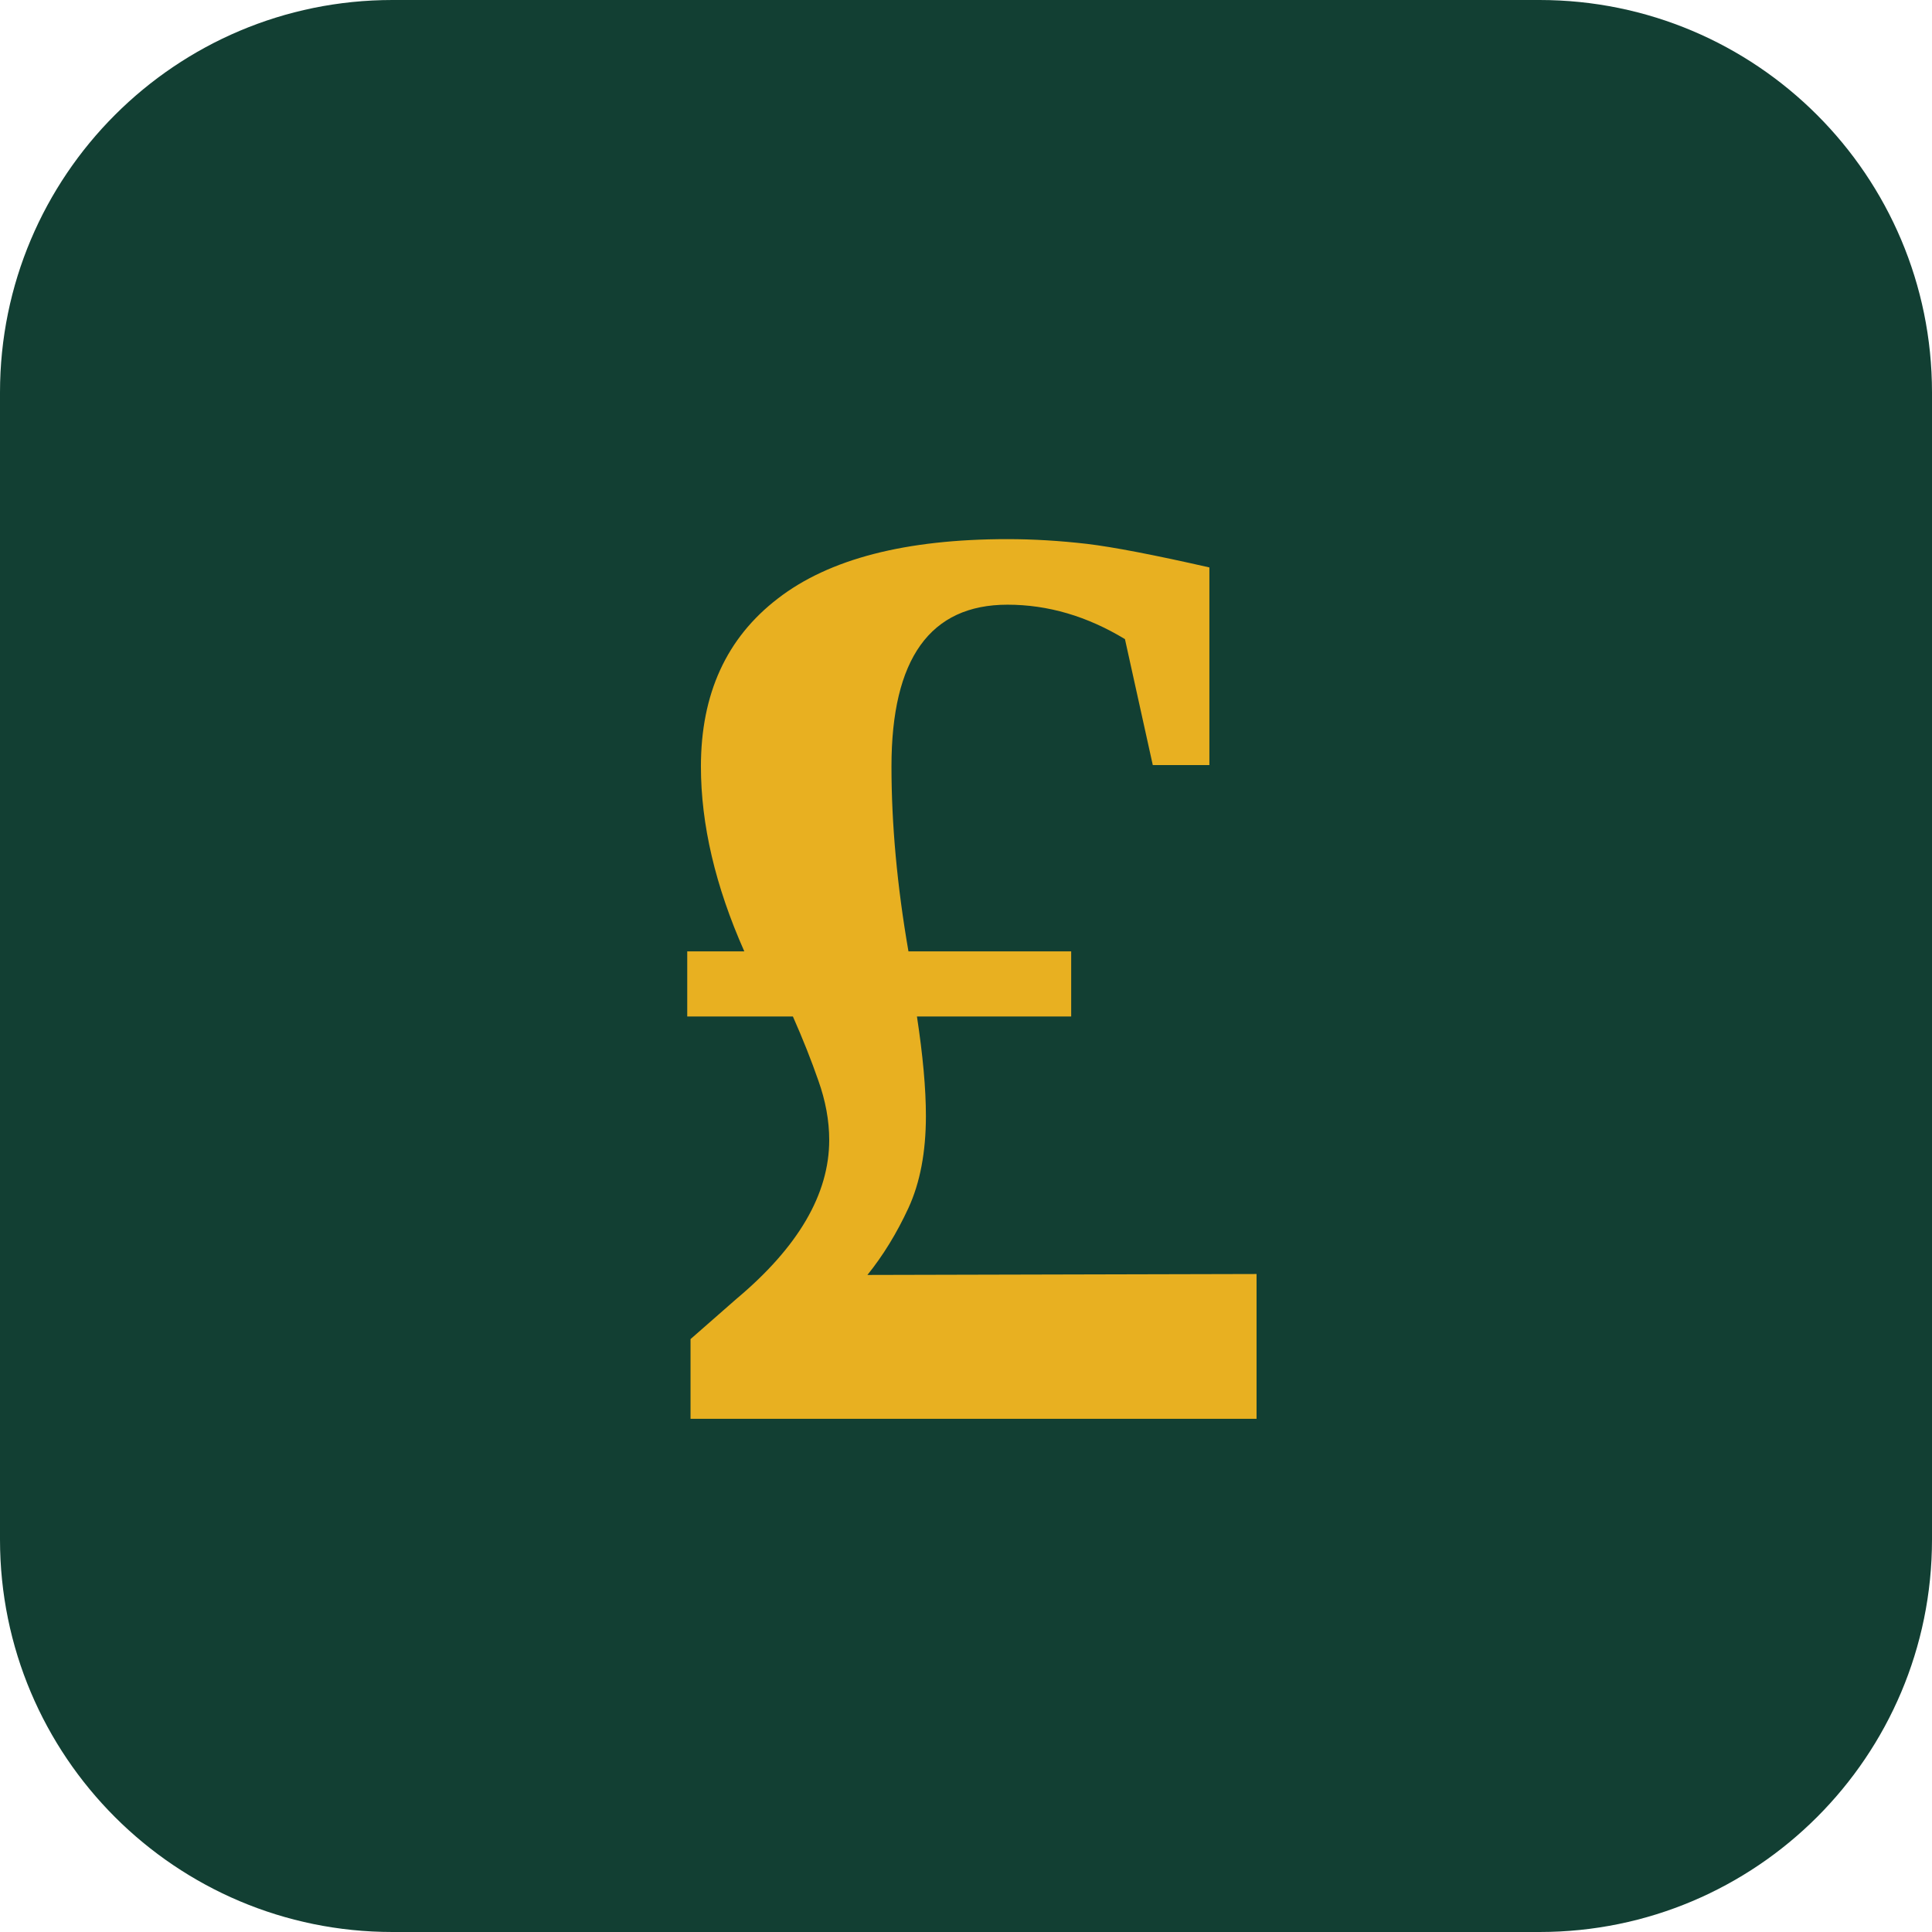
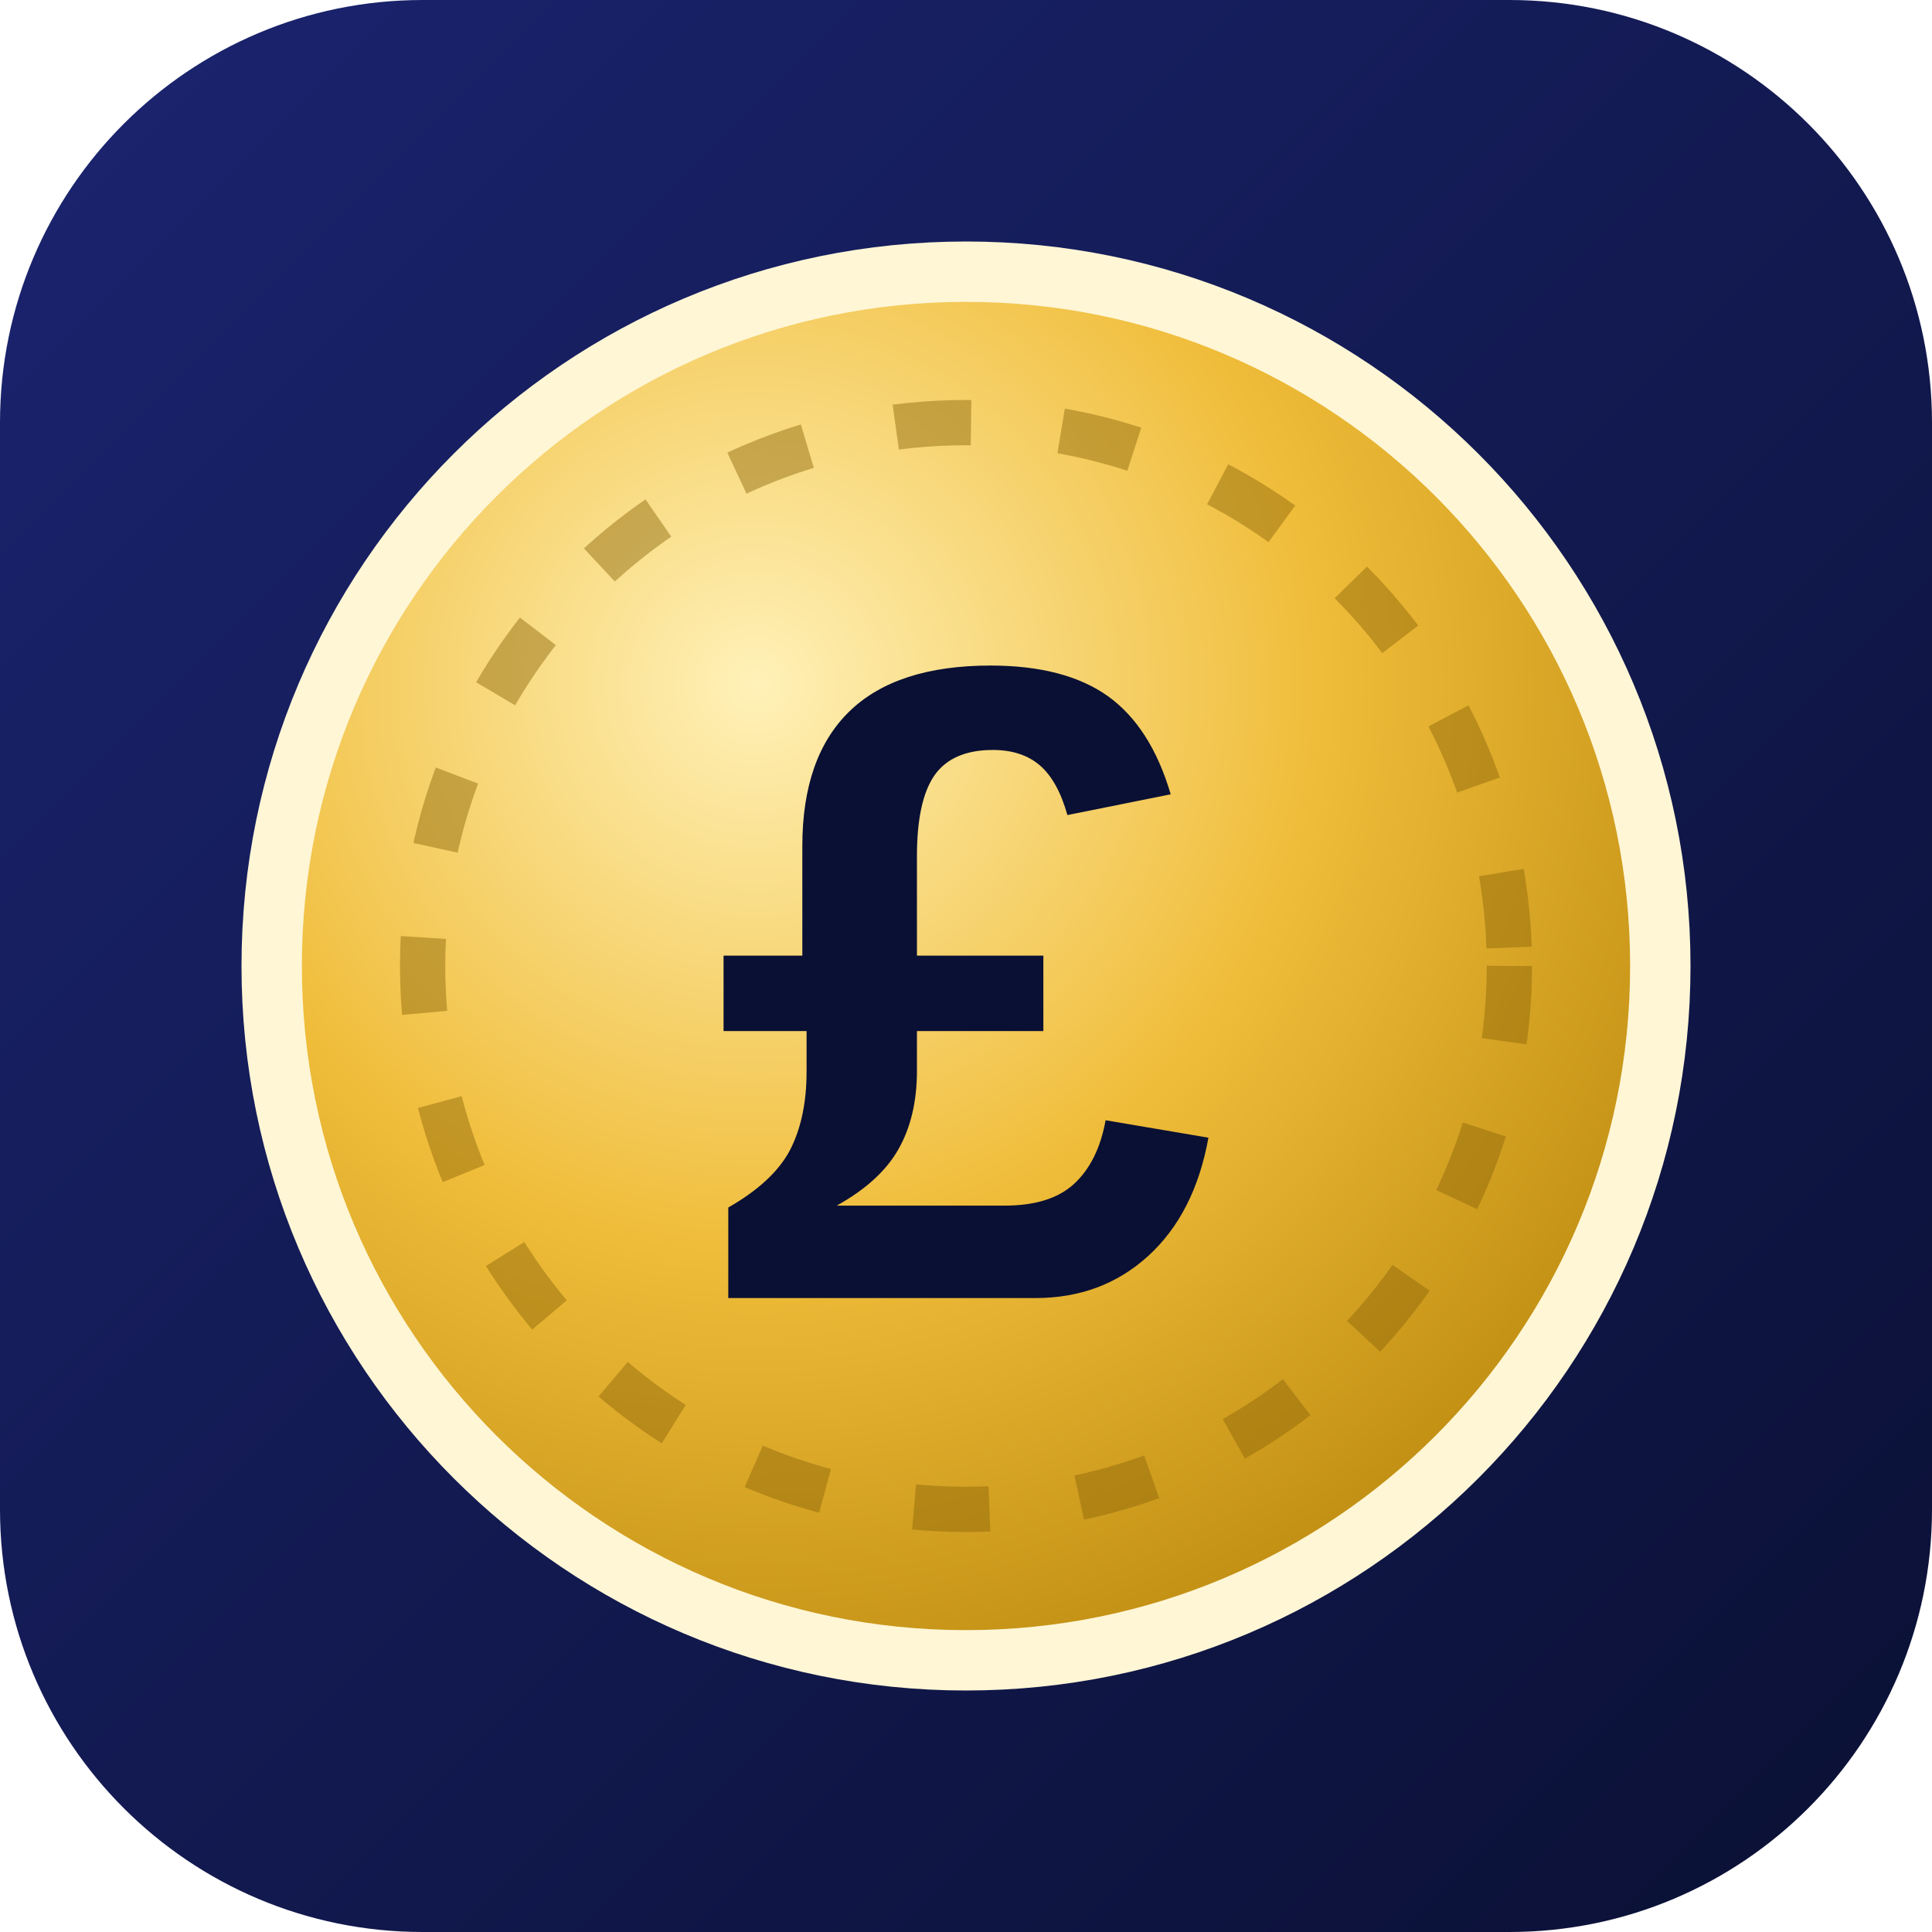
<svg xmlns="http://www.w3.org/2000/svg" viewBox="0 0 64 64">
-   <rect width="64" height="64" rx="13" fill="#123f33" />
-   <text x="32" y="47" font-family="Georgia, Times New Roman, serif" font-size="44" font-weight="700" text-anchor="middle" fill="#e8b021">£</text>
+   <defs>
+     <linearGradient id="b" x1="0" y1="0" x2="1" y2="1">
+       <stop offset="0" stop-color="#1b2470" />
+       <stop offset="1" stop-color="#0a1033" />
+     </linearGradient>
+     <radialGradient id="c" cx=".35" cy=".3" r=".8">
+       <stop offset="0" stop-color="#fff1b8" />
+       <stop offset=".5" stop-color="#f0bd3a" />
+       <stop offset="1" stop-color="#b8860b" />
+     </radialGradient>
+   </defs>
+   <rect width="64" height="64" rx="14" fill="url(#b)" />
+   <circle cx="32" cy="32" r="23" fill="url(#c)" stroke="#fff6d6" stroke-width="2" />
+   <circle cx="32" cy="32" r="18" fill="none" stroke="#8a6408" stroke-opacity=".45" stroke-width="1.5" stroke-dasharray="2.5 3" />
+   <text x="32" y="43" text-anchor="middle" font-family="Arial, Helvetica, sans-serif" font-size="30" font-weight="700" fill="#0a1033">£</text>
</svg>
